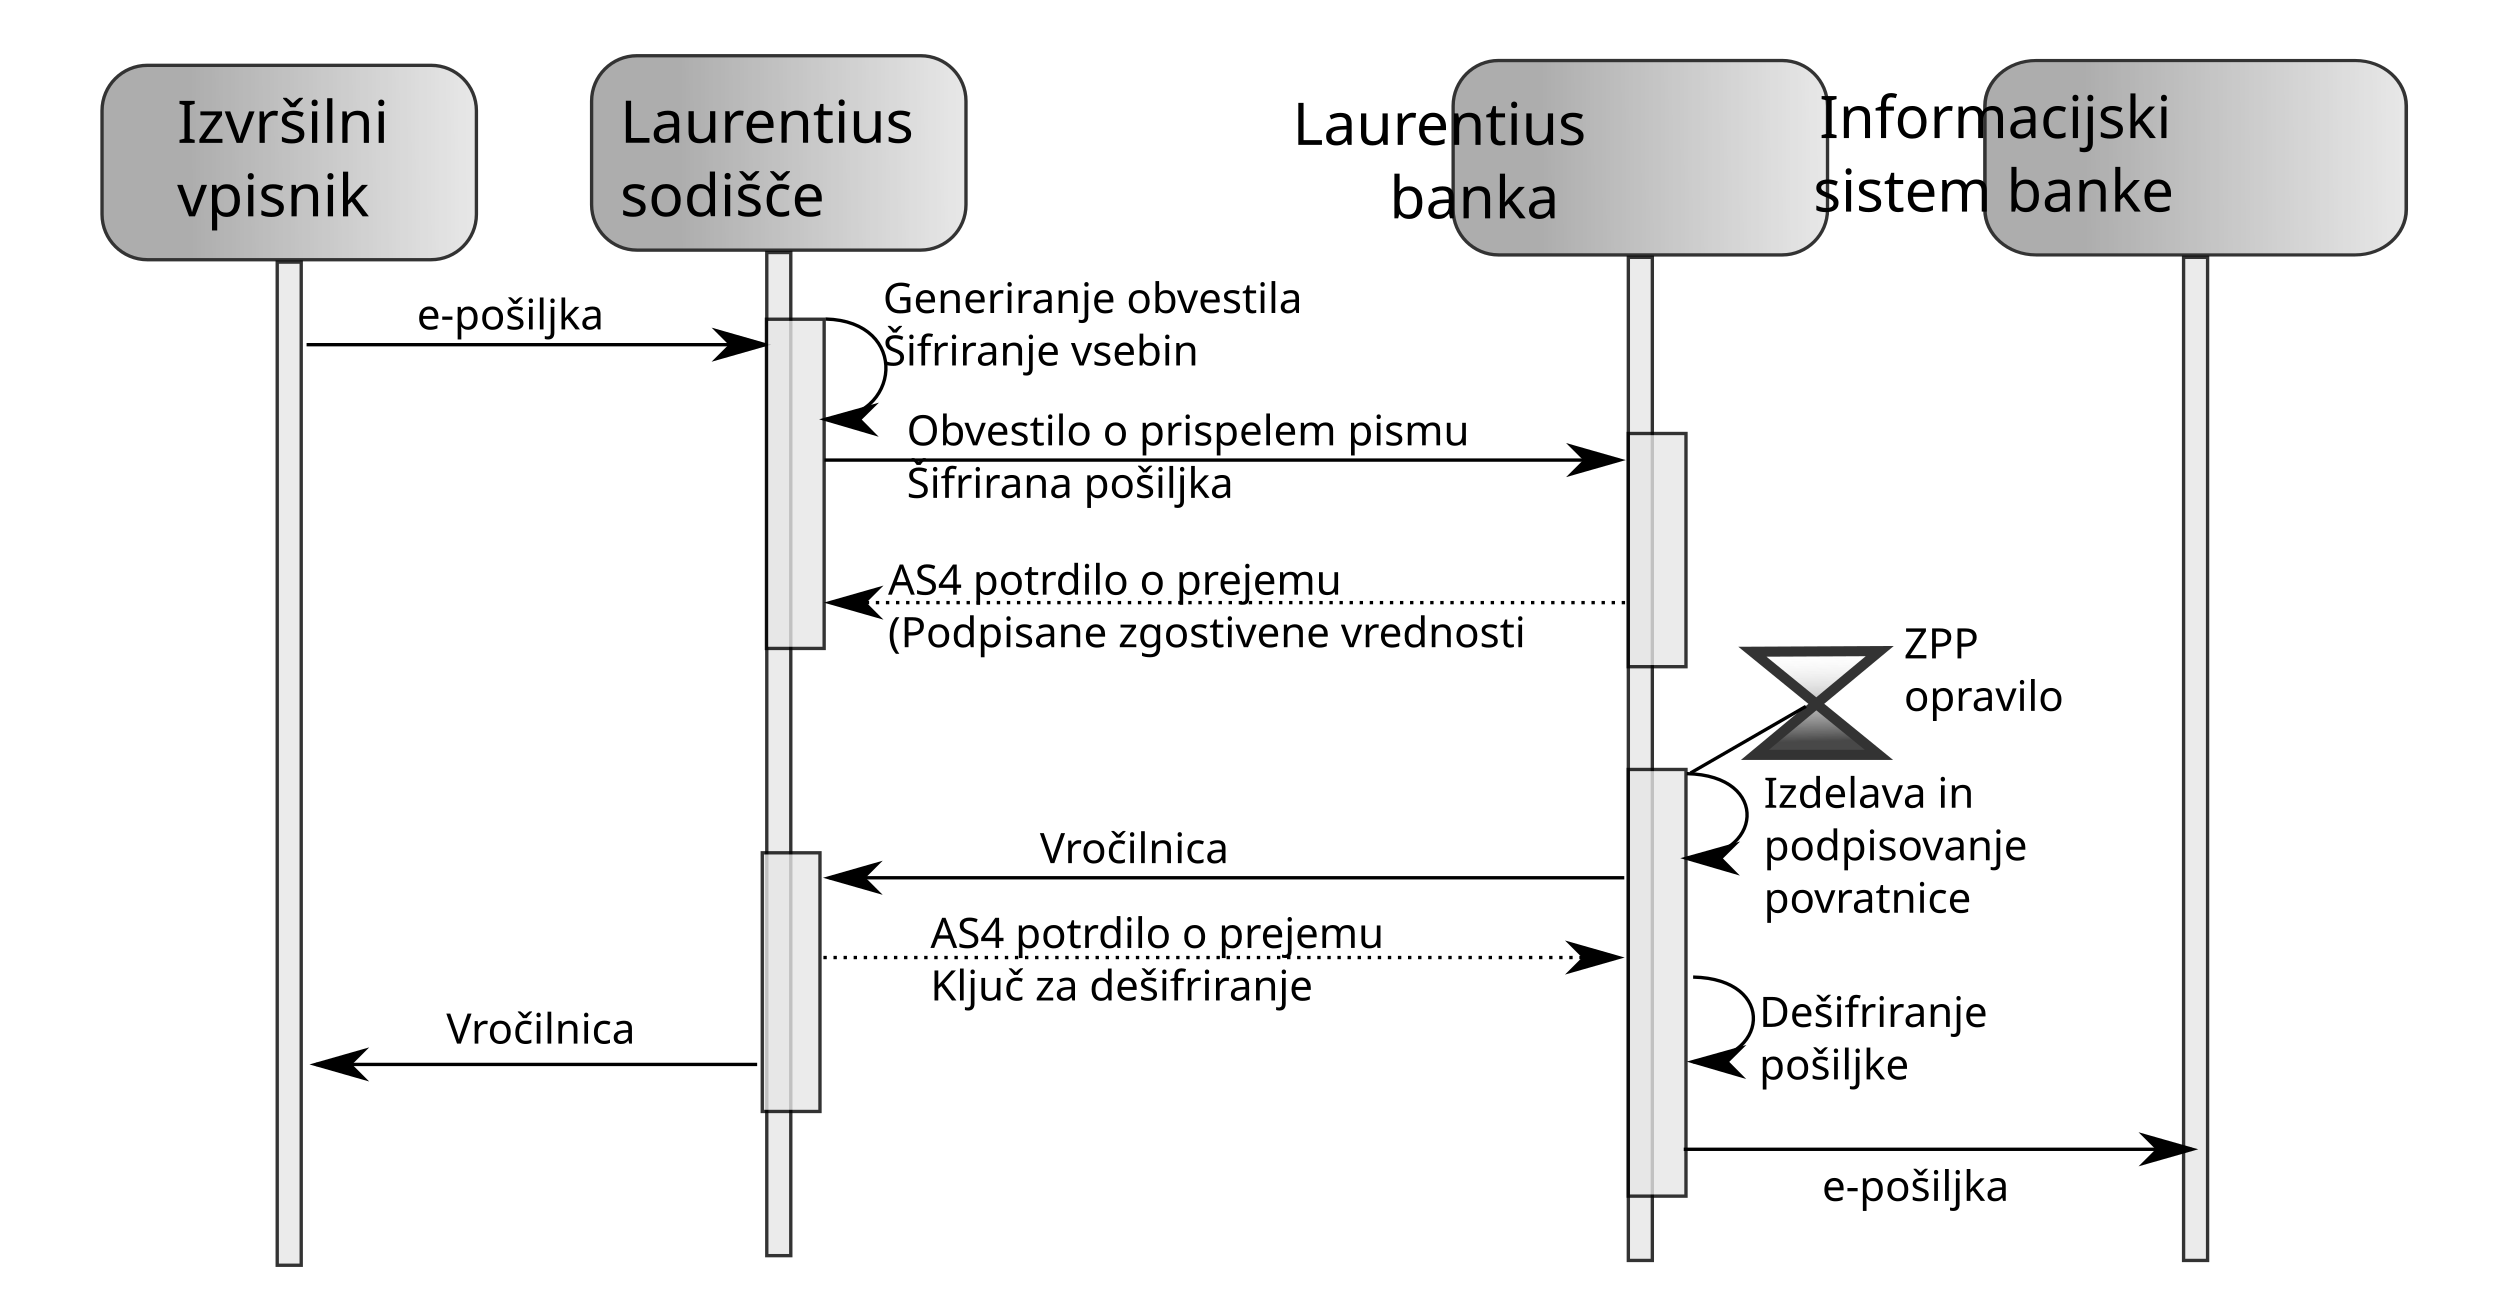
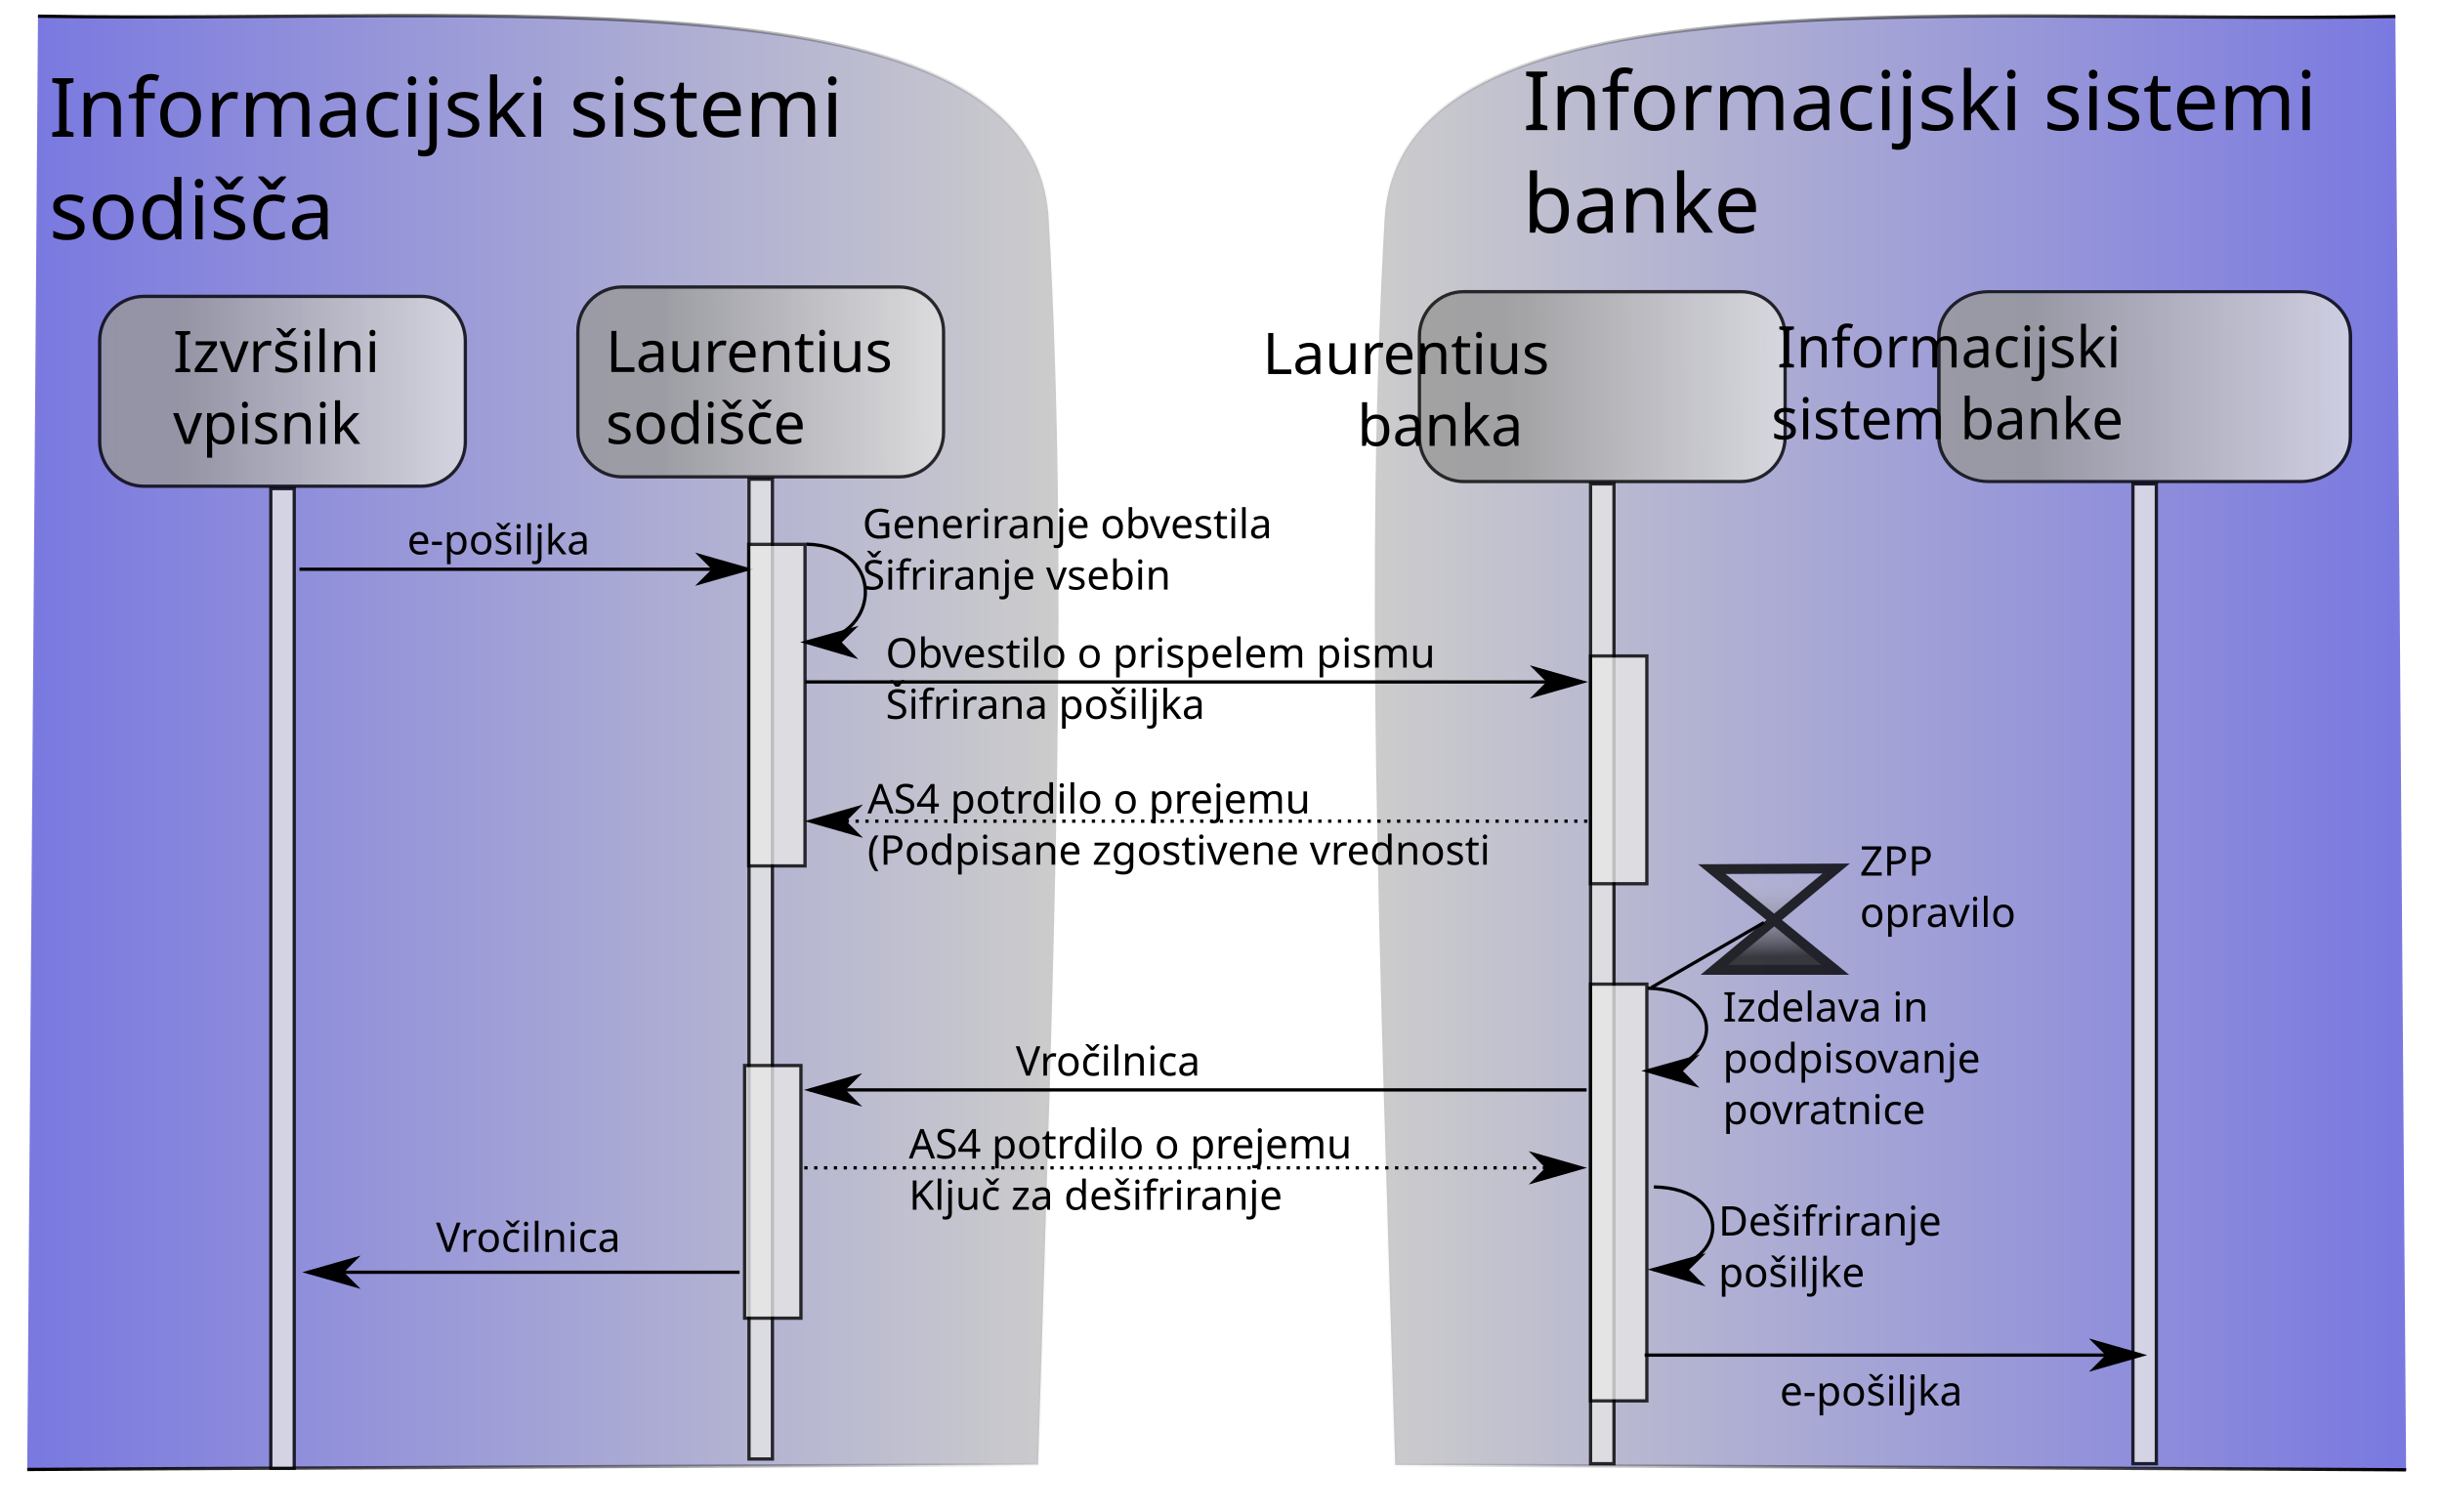
- <svg xmlns="http://www.w3.org/2000/svg" xmlns:xlink="http://www.w3.org/1999/xlink" width="210mm" height="110mm" viewBox="0 0 744.094 389.764" id="svg2" version="1.1">
+ <svg xmlns="http://www.w3.org/2000/svg" xmlns:xlink="http://www.w3.org/1999/xlink" width="210mm" height="130mm" viewBox="0 0 744.094 460.63" id="svg2" version="1.1">
  <defs id="defs4">
    <linearGradient id="linearGradient6743">
      <stop style="stop-color:#1a1a1a;stop-opacity:1" offset="0" id="stop6745" />
      <stop style="stop-color:#e6e6e6;stop-opacity:0;" offset="1" id="stop6747" />
    </linearGradient>
    <marker orient="auto" refY="0" refX="0" id="marker4657" style="overflow:visible">
      <path id="path4659" d="M 0,0 5,-5 -12.5,0 5,5 0,0 Z" style="fill:#000000;fill-opacity:1;fill-rule:evenodd;stroke:#000000;stroke-width:1pt;stroke-opacity:1" transform="matrix(-0.8,0,0,-0.8,-10,0)" />
    </marker>
    <marker orient="auto" refY="0" refX="0" id="Arrow1Lend" style="overflow:visible">
      <path id="path4330" d="M 0,0 5,-5 -12.5,0 5,5 0,0 Z" style="fill:#000000;fill-opacity:1;fill-rule:evenodd;stroke:#000000;stroke-width:1pt;stroke-opacity:1" transform="matrix(-0.8,0,0,-0.8,-10,0)" />
    </marker>
    <linearGradient id="linearGradient4158">
      <stop style="stop-color:#999999;stop-opacity:1;" offset="0" id="stop4160" />
      <stop style="stop-color:#e6e6e6;stop-opacity:1" offset="1" id="stop4162" />
    </linearGradient>
    <linearGradient xlink:href="#linearGradient4158" id="linearGradient4164" x1="72.984" y1="86.151" x2="170.716" y2="85.646" gradientUnits="userSpaceOnUse" gradientTransform="matrix(0.9176471,0,0,0.9,11.5042,-6.049494)" />
    <linearGradient xlink:href="#linearGradient4158" id="linearGradient4250" gradientUnits="userSpaceOnUse" gradientTransform="matrix(0.9176471,0,0,0.9,11.5042,-6.049494)" x1="72.984" y1="86.151" x2="170.716" y2="85.646" />
    <linearGradient xlink:href="#linearGradient4158" id="linearGradient4293" gradientUnits="userSpaceOnUse" gradientTransform="matrix(0.9176471,0,0,0.9,11.5042,-6.049494)" x1="72.984" y1="86.151" x2="170.716" y2="85.646" />
    <linearGradient xlink:href="#linearGradient4158" id="linearGradient4317" gradientUnits="userSpaceOnUse" gradientTransform="matrix(0.9176471,0,0,0.9,11.5042,-6.049494)" x1="72.984" y1="86.151" x2="170.716" y2="85.646" />
    <marker orient="auto" refY="0" refX="0" id="Arrow1Lend-3" style="overflow:visible">
      <path id="path4330-0" d="M 0,0 5,-5 -12.5,0 5,5 0,0 Z" style="fill:#000000;fill-opacity:1;fill-rule:evenodd;stroke:#000000;stroke-width:1pt;stroke-opacity:1" transform="matrix(-0.8,0,0,-0.8,-10,0)" />
    </marker>
    <marker orient="auto" refY="0" refX="0" id="Arrow1Lend-3-5" style="overflow:visible">
      <path id="path4330-0-6" d="M 0,0 5,-5 -12.5,0 5,5 0,0 Z" style="fill:#000000;fill-opacity:1;fill-rule:evenodd;stroke:#000000;stroke-width:1pt;stroke-opacity:1" transform="matrix(-0.8,0,0,-0.8,-10,0)" />
    </marker>
    <marker orient="auto" refY="0" refX="0" id="Arrow1Lend-3-5-8" style="overflow:visible">
      <path id="path4330-0-6-8" d="M 0,0 5,-5 -12.5,0 5,5 0,0 Z" style="fill:#000000;fill-opacity:1;fill-rule:evenodd;stroke:#000000;stroke-width:1pt;stroke-opacity:1" transform="matrix(-0.8,0,0,-0.8,-10,0)" />
    </marker>
    <marker orient="auto" refY="0" refX="0" id="Arrow1Lend-3-7" style="overflow:visible">
      <path id="path4330-0-7" d="M 0,0 5,-5 -12.5,0 5,5 0,0 Z" style="fill:#000000;fill-opacity:1;fill-rule:evenodd;stroke:#000000;stroke-width:1pt;stroke-opacity:1" transform="matrix(-0.8,0,0,-0.8,-10,0)" />
    </marker>
    <marker orient="auto" refY="0" refX="0" id="marker4657-2" style="overflow:visible">
      <path id="path4659-5" d="M 0,0 5,-5 -12.5,0 5,5 0,0 Z" style="fill:#000000;fill-opacity:1;fill-rule:evenodd;stroke:#000000;stroke-width:1pt;stroke-opacity:1" transform="matrix(-0.8,0,0,-0.8,-10,0)" />
    </marker>
    <marker orient="auto" refY="0" refX="0" id="Arrow1Lend-5" style="overflow:visible">
      <path id="path4330-2" d="M 0,0 5,-5 -12.5,0 5,5 0,0 Z" style="fill:#000000;fill-opacity:1;fill-rule:evenodd;stroke:#000000;stroke-width:1pt;stroke-opacity:1" transform="matrix(-0.8,0,0,-0.8,-10,0)" />
    </marker>
    <marker orient="auto" refY="0" refX="0" id="marker4657-2-3" style="overflow:visible">
      <path id="path4659-5-3" d="M 0,0 5,-5 -12.5,0 5,5 0,0 Z" style="fill:#000000;fill-opacity:1;fill-rule:evenodd;stroke:#000000;stroke-width:1pt;stroke-opacity:1" transform="matrix(-0.8,0,0,-0.8,-10,0)" />
    </marker>
    <linearGradient xlink:href="#linearGradient6743" id="linearGradient6749" x1="346.482" y1="355.357" x2="344.462" y2="286.667" gradientUnits="userSpaceOnUse" gradientTransform="matrix(0.4904892,0,0,0.3798562,370.2151,748.2627)" />
    <marker orient="auto" refY="0" refX="0" id="Arrow1Lend-3-7-1" style="overflow:visible">
      <path id="path4330-0-7-7" d="M 0,0 5,-5 -12.5,0 5,5 0,0 Z" style="fill:#000000;fill-opacity:1;fill-rule:evenodd;stroke:#000000;stroke-width:1pt;stroke-opacity:1" transform="matrix(-0.8,0,0,-0.8,-10,0)" />
    </marker>
    <marker orient="auto" refY="0" refX="0" id="Arrow1Lend-3-5-8-4" style="overflow:visible">
      <path id="path4330-0-6-8-8" d="M 0,0 5,-5 -12.5,0 5,5 0,0 Z" style="fill:#000000;fill-opacity:1;fill-rule:evenodd;stroke:#000000;stroke-width:1pt;stroke-opacity:1" transform="matrix(-0.8,0,0,-0.8,-10,0)" />
    </marker>
    <marker orient="auto" refY="0" refX="0" id="marker4657-2-3-3" style="overflow:visible">
      <path id="path4659-5-3-9" d="M 0,0 5,-5 -12.5,0 5,5 0,0 Z" style="fill:#000000;fill-opacity:1;fill-rule:evenodd;stroke:#000000;stroke-width:1pt;stroke-opacity:1" transform="matrix(-0.8,0,0,-0.8,-10,0)" />
    </marker>
    <marker orient="auto" refY="0" refX="0" id="Arrow1Lend-3-7-1-7" style="overflow:visible">
      <path id="path4330-0-7-7-6" d="M 0,0 5,-5 -12.5,0 5,5 0,0 Z" style="fill:#000000;fill-opacity:1;fill-rule:evenodd;stroke:#000000;stroke-width:1pt;stroke-opacity:1" transform="matrix(-0.8,0,0,-0.8,-10,0)" />
    </marker>
    <marker orient="auto" refY="0" refX="0" id="Arrow1Lend-3-7-1-1" style="overflow:visible">
      <path id="path4330-0-7-7-5" d="M 0,0 5,-5 -12.5,0 5,5 0,0 Z" style="fill:#000000;fill-opacity:1;fill-rule:evenodd;stroke:#000000;stroke-width:1pt;stroke-opacity:1" transform="matrix(-0.8,0,0,-0.8,-10,0)" />
    </marker>
+     <linearGradient gradientTransform="translate(-11.4937,-8.250799)" xlink:href="#linearGradient4417" id="linearGradient4423" x1="23.058" y1="818.941" x2="333.615" y2="818.941" gradientUnits="userSpaceOnUse" />
+     <linearGradient id="linearGradient4417">
+       <stop style="stop-color:#7a79e0;stop-opacity:1" offset="0" id="stop4419" />
+       <stop style="stop-color:#cccccc;stop-opacity:1" offset="1" id="stop4421" />
+     </linearGradient>
+     <linearGradient gradientTransform="translate(-11.4937,-8.250799)" xlink:href="#linearGradient4425" id="linearGradient4431" x1="19.777" y1="826.258" x2="334.54" y2="826.258" gradientUnits="userSpaceOnUse" />
+     <linearGradient id="linearGradient4425">
+       <stop style="stop-color:#000000;stop-opacity:1;" offset="0" id="stop4427" />
+       <stop style="stop-color:#000000;stop-opacity:0;" offset="1" id="stop4429" />
+     </linearGradient>
+     <linearGradient gradientTransform="matrix(-1,0,0,1,752.9457,-8.149285)" xlink:href="#linearGradient4417" id="linearGradient4423-5" x1="23.058" y1="818.941" x2="333.615" y2="818.941" gradientUnits="userSpaceOnUse" />
+     <linearGradient gradientTransform="matrix(-1,0,0,1,752.9457,-8.149285)" xlink:href="#linearGradient4425" id="linearGradient4431-0" x1="19.777" y1="826.258" x2="334.54" y2="826.258" gradientUnits="userSpaceOnUse" />
  </defs>
-   <g id="layer1" transform="translate(0,-662.5984)">
+   <g id="layer1" transform="translate(0,-591.7323)">
+     <path style="fill:url(#linearGradient4423-5);fill-opacity:1;fill-rule:evenodd;stroke:url(#linearGradient4431-0);stroke-width:1px;stroke-linecap:butt;stroke-linejoin:miter;stroke-opacity:1" d="m 729.879,596.759 c -139.521,2.34 -303.665,-14.93 -307.975,61.71 -6.005,106.784 -1.979,211.42 3.235,379.672 0,0 303.957,1.391 308.018,1.476" id="path4407-0" />
+     <text xml:space="preserve" style="font-style:normal;font-weight:normal;font-size:40px;line-height:125%;font-family:sans-serif;letter-spacing:0px;word-spacing:0px;fill:#000000;fill-opacity:1;stroke:none;stroke-width:1px;stroke-linecap:butt;stroke-linejoin:miter;stroke-opacity:1" x="464.03" y="631.385" id="text4433-0">
+       <tspan id="tspan4435-4" x="464.03" y="631.385" style="font-size:25px">Informacijski sistemi </tspan>
+       <tspan x="464.03" y="662.635" id="tspan4437-2" style="font-size:25px">banke</tspan>
+     </text>
+     <path style="fill:url(#linearGradient4423);fill-opacity:1;fill-rule:evenodd;stroke:url(#linearGradient4431);stroke-width:1px;stroke-linecap:butt;stroke-linejoin:miter;stroke-opacity:1" d="m 11.573,596.658 c 139.521,2.34 303.665,-14.93 307.975,61.71 6.005,106.784 1.979,211.42 -3.235,379.672 0,0 -303.957,1.391 -308.018,1.476" id="path4407" />
+     <text xml:space="preserve" style="font-style:normal;font-weight:normal;font-size:40px;line-height:125%;font-family:sans-serif;letter-spacing:0px;word-spacing:0px;fill:#000000;fill-opacity:1;stroke:none;stroke-width:1px;stroke-linecap:butt;stroke-linejoin:miter;stroke-opacity:1" x="14.935" y="633.397" id="text4433">
+       <tspan id="tspan4435" x="14.935" y="633.397" style="font-size:25px">Informacijski sistemi </tspan>
+       <tspan x="14.935" y="664.647" id="tspan4437" style="font-size:25px">sodišča</tspan>
+     </text>
    <g id="g4182" transform="translate(-16.06092,643.2518)">
      <rect ry="0" y="97.362" x="98.571" height="298.571" width="7.143" id="rect4172" style="opacity:0.799;fill:#e6e6e6;fill-opacity:0.988;fill-rule:evenodd;stroke:#000000;stroke-width:1;stroke-linejoin:miter;stroke-miterlimit:4.1;stroke-dasharray:none;stroke-dashoffset:0;stroke-opacity:1" />
      <g transform="translate(-5.714286,-3.571429)" id="g4174">
        <rect style="opacity:0.799;fill:url(#linearGradient4164);fill-opacity:1;fill-rule:evenodd;stroke:#000000;stroke-width:1;stroke-linejoin:miter;stroke-miterlimit:4.1;stroke-dasharray:none;stroke-dashoffset:0;stroke-opacity:1" id="rect4136" width="111.429" height="57.857" x="52.143" y="42.362" ry="13.5" />
        <text xml:space="preserve" style="font-style:normal;font-weight:normal;font-size:40px;line-height:125%;font-family:sans-serif;letter-spacing:0px;word-spacing:0px;fill:#000000;fill-opacity:1;stroke:none;stroke-width:1px;stroke-linecap:butt;stroke-linejoin:miter;stroke-opacity:1" x="74.499" y="65.443" id="text4166">
          <tspan id="tspan4168" x="74.499" y="65.443" style="font-size:17.5px">Izvršilni </tspan>
          <tspan x="74.499" y="87.318" id="tspan4170" style="font-size:17.5px">vpisnik</tspan>
        </text>
      </g>
    </g>
    <g transform="translate(129.6534,640.3946)" id="g4182-3">
      <rect ry="0" y="97.362" x="98.571" height="298.571" width="7.143" id="rect4172-4" style="opacity:0.799;fill:#e6e6e6;fill-opacity:0.988;fill-rule:evenodd;stroke:#000000;stroke-width:1;stroke-linejoin:miter;stroke-miterlimit:4.1;stroke-dasharray:none;stroke-dashoffset:0;stroke-opacity:1" />
      <g transform="translate(-5.714286,-3.571429)" id="g4174-1">
        <rect style="opacity:0.799;fill:url(#linearGradient4250);fill-opacity:1;fill-rule:evenodd;stroke:#000000;stroke-width:1;stroke-linejoin:miter;stroke-miterlimit:4.1;stroke-dasharray:none;stroke-dashoffset:0;stroke-opacity:1" id="rect4136-7" width="111.429" height="57.857" x="52.143" y="42.362" ry="13.5" />
        <text xml:space="preserve" style="font-style:normal;font-weight:normal;font-size:40px;line-height:125%;font-family:sans-serif;letter-spacing:0px;word-spacing:0px;fill:#000000;fill-opacity:1;stroke:none;stroke-width:1px;stroke-linecap:butt;stroke-linejoin:miter;stroke-opacity:1" x="60.631" y="68.25" id="text4166-9">
          <tspan x="60.631" y="68.25" id="tspan4170-6" style="font-size:17.5px">Laurentius</tspan>
          <tspan x="60.631" y="90.125" style="font-size:17.5px" id="tspan5310">sodišče</tspan>
        </text>
      </g>
    </g>
    <g transform="translate(386.0819,641.8232)" id="g4182-3-4">
      <rect ry="0" y="97.362" x="98.571" height="298.571" width="7.143" id="rect4172-4-5" style="opacity:0.799;fill:#e6e6e6;fill-opacity:0.988;fill-rule:evenodd;stroke:#000000;stroke-width:1;stroke-linejoin:miter;stroke-miterlimit:4.1;stroke-dasharray:none;stroke-dashoffset:0;stroke-opacity:1" />
      <g transform="translate(-5.714286,-3.571429)" id="g4174-1-5">
        <rect style="opacity:0.799;fill:url(#linearGradient4293);fill-opacity:1;fill-rule:evenodd;stroke:#000000;stroke-width:1;stroke-linejoin:miter;stroke-miterlimit:4.1;stroke-dasharray:none;stroke-dashoffset:0;stroke-opacity:1" id="rect4136-7-7" width="111.429" height="57.857" x="52.143" y="42.362" ry="13.5" />
        <text xml:space="preserve" style="font-style:normal;font-weight:normal;font-size:40px;line-height:125%;font-family:sans-serif;letter-spacing:0px;word-spacing:0px;fill:#000000;fill-opacity:1;stroke:none;stroke-width:1px;stroke-linecap:butt;stroke-linejoin:miter;stroke-opacity:1" x="105.256" y="67.463" id="text4166-9-1">
          <tspan x="105.256" y="67.463" id="tspan4170-6-6" style="font-size:17.5px;text-align:center;text-anchor:middle">Laurentius</tspan>
          <tspan x="105.256" y="89.338" style="font-size:17.5px;text-align:center;text-anchor:middle" id="tspan5314">banka</tspan>
        </text>
      </g>
    </g>
    <g transform="translate(561.5105,641.8232)" id="g4182-3-7">
      <rect ry="0" y="97.362" x="88.406" height="298.571" width="7.143" id="rect4172-4-0" style="opacity:0.799;fill:#e6e6e6;fill-opacity:0.988;fill-rule:evenodd;stroke:#000000;stroke-width:1;stroke-linejoin:miter;stroke-miterlimit:4.1;stroke-dasharray:none;stroke-dashoffset:0;stroke-opacity:1" />
      <g transform="matrix(1.12544,0,0,1,-29.40932,-3.571429)" id="g4174-1-4">
        <rect style="opacity:0.799;fill:url(#linearGradient4317);fill-opacity:1;fill-rule:evenodd;stroke:#000000;stroke-width:0.943;stroke-linejoin:miter;stroke-miterlimit:4.1;stroke-dasharray:none;stroke-dashoffset:0;stroke-opacity:1" id="rect4136-7-9" width="111.429" height="57.857" x="52.143" y="42.362" ry="13.5" />
        <text xml:space="preserve" style="font-style:normal;font-weight:normal;font-size:37.413px;line-height:125%;font-family:sans-serif;letter-spacing:0px;word-spacing:0px;fill:#000000;fill-opacity:1;stroke:none;stroke-width:1px;stroke-linecap:butt;stroke-linejoin:miter;stroke-opacity:1" x="111.72" y="61.211" id="text4166-9-9" transform="scale(0.9353289,1.069143)">
          <tspan x="114.325" y="61.211" style="font-size:16.368px;text-align:center;text-anchor:middle" id="tspan8093">Informacijski </tspan>
          <tspan x="111.72" y="81.671" style="font-size:16.368px;text-align:center;text-anchor:middle" id="tspan9540">sistem banke</tspan>
          <tspan x="111.72" y="102.132" style="font-size:16.368px" id="tspan8097" />
        </text>
      </g>
    </g>
    <path style="fill:none;fill-rule:evenodd;stroke:#000000;stroke-width:1px;stroke-linecap:butt;stroke-linejoin:miter;stroke-opacity:1;marker-end:url(#Arrow1Lend-5)" d="m 91.249,765.19 136.371,0" id="path4621" />
    <text xml:space="preserve" style="font-style:normal;font-weight:normal;font-size:40px;line-height:125%;font-family:sans-serif;letter-spacing:0px;word-spacing:0px;fill:#000000;fill-opacity:1;stroke:none;stroke-width:1px;stroke-linecap:butt;stroke-linejoin:miter;stroke-opacity:1" x="124.079" y="760.645" id="text4645">
      <tspan id="tspan4647" x="124.079" y="760.645" style="font-size:12.5px">e-pošiljka</tspan>
    </text>
    <rect style="opacity:0.799;fill:#e6e6e6;fill-opacity:0.988;fill-rule:evenodd;stroke:#000000;stroke-width:1;stroke-linejoin:miter;stroke-miterlimit:4.1;stroke-dasharray:none;stroke-dashoffset:0;stroke-opacity:1" id="rect4649" width="17.173" height="97.985" x="228.125" y="757.614" />
    <path style="fill:none;fill-rule:evenodd;stroke:#000000;stroke-width:1px;stroke-linecap:butt;stroke-linejoin:miter;stroke-opacity:1;marker-end:url(#marker4657-2)" d="m 245.74,757.551 c 25.259,0.616 22.561,30.015 0,29.863" id="path4655" />
    <text xml:space="preserve" style="font-style:normal;font-weight:normal;font-size:40px;line-height:125%;font-family:sans-serif;letter-spacing:0px;word-spacing:0px;fill:#000000;fill-opacity:1;stroke:none;stroke-width:1px;stroke-linecap:butt;stroke-linejoin:miter;stroke-opacity:1" x="262.796" y="755.757" id="text4645-8">
      <tspan id="tspan4647-9" x="262.796" y="755.757" style="font-size:12.5px">Generiranje obvestila</tspan>
      <tspan x="262.796" y="771.382" style="font-size:12.5px" id="tspan4703">Šifriranje vsebin</tspan>
    </text>
    <path style="fill:none;fill-rule:evenodd;stroke:#000000;stroke-width:1px;stroke-linecap:butt;stroke-linejoin:miter;stroke-opacity:1;marker-end:url(#Arrow1Lend-3-7)" d="m 245.398,799.536 236.554,0" id="path4621-8" />
    <text xml:space="preserve" style="font-style:normal;font-weight:normal;font-size:40px;line-height:125%;font-family:sans-serif;letter-spacing:0px;word-spacing:0px;fill:#000000;fill-opacity:1;stroke:none;stroke-width:1px;stroke-linecap:butt;stroke-linejoin:miter;stroke-opacity:1" x="269.867" y="795.153" id="text4645-86">
      <tspan id="tspan4647-1" x="269.867" y="795.153" style="font-size:12.5px">Obvestilo o prispelem pismu</tspan>
      <tspan x="269.867" y="810.778" style="font-size:12.5px" id="tspan5308">Šifrirana pošiljka</tspan>
    </text>
    <path style="fill:none;fill-rule:evenodd;stroke:#000000;stroke-width:1;stroke-linecap:butt;stroke-linejoin:miter;stroke-miterlimit:4;stroke-dasharray:1, 2;stroke-dashoffset:0;stroke-opacity:1;marker-end:url(#Arrow1Lend-3-5-8)" d="m 483.683,841.962 -236.554,0" id="path4621-8-2" />
    <text xml:space="preserve" style="font-style:normal;font-weight:normal;font-size:40px;line-height:125%;font-family:sans-serif;letter-spacing:0px;word-spacing:0px;fill:#000000;fill-opacity:1;stroke:none;stroke-width:1px;stroke-linecap:butt;stroke-linejoin:miter;stroke-opacity:1" x="264.311" y="839.6" id="text4645-4">
      <tspan id="tspan4647-3" x="264.311" y="839.6" style="font-size:12.5px">AS4 potrdilo o prejemu</tspan>
      <tspan x="264.311" y="855.225" style="font-size:12.5px" id="tspan5767">(Podpisane zgostivene vrednosti </tspan>
    </text>
    <rect style="opacity:0.799;fill:#e6e6e6;fill-opacity:0.988;fill-rule:evenodd;stroke:#000000;stroke-width:1;stroke-linejoin:miter;stroke-miterlimit:4.1;stroke-dasharray:none;stroke-dashoffset:0;stroke-opacity:1" id="rect4649-7" width="17.173" height="69.413" x="484.638" y="791.622" />
    <rect style="opacity:0.799;fill:#e6e6e6;fill-opacity:0.988;fill-rule:evenodd;stroke:#000000;stroke-width:1;stroke-linejoin:miter;stroke-miterlimit:4.1;stroke-dasharray:none;stroke-dashoffset:0;stroke-opacity:1" id="rect4649-7-2" width="17.173" height="126.992" x="484.638" y="891.622" />
    <path style="fill:none;fill-rule:evenodd;stroke:#000000;stroke-width:1px;stroke-linecap:butt;stroke-linejoin:miter;stroke-opacity:1;marker-end:url(#marker4657-2-3)" d="m 502.054,892.864 c 25.259,0.52 22.561,25.306 0,25.178" id="path4655-2" />
    <text xml:space="preserve" style="font-style:normal;font-weight:normal;font-size:40px;line-height:125%;font-family:sans-serif;letter-spacing:0px;word-spacing:0px;fill:#000000;fill-opacity:1;stroke:none;stroke-width:1px;stroke-linecap:butt;stroke-linejoin:miter;stroke-opacity:1" x="524.95" y="903.019" id="text4645-8-2">
      <tspan x="524.95" y="903.019" style="font-size:12.5px" id="tspan4703-0">Izdelava in </tspan>
      <tspan x="524.95" y="918.644" style="font-size:12.5px" id="tspan6737">podpisovanje </tspan>
      <tspan x="524.95" y="934.269" style="font-size:12.5px" id="tspan6739">povratnice</tspan>
    </text>
    <path style="opacity:0.799;fill:url(#linearGradient6749);fill-opacity:1;fill-rule:evenodd;stroke:#000000;stroke-width:3;stroke-linejoin:miter;stroke-miterlimit:4;stroke-dasharray:none;stroke-dashoffset:0;stroke-opacity:1" d="m 559.484,856.387 -37.903,0.192 37.656,30.697 -36.912,0 z" id="rect6741" />
    <path style="fill:none;fill-rule:evenodd;stroke:#000000;stroke-width:1px;stroke-linecap:butt;stroke-linejoin:miter;stroke-opacity:1" d="m 537.503,872.845 -34.331,19.821" id="path6754" />
    <path style="fill:none;fill-rule:evenodd;stroke:#000000;stroke-width:1px;stroke-linecap:butt;stroke-linejoin:miter;stroke-opacity:1;marker-end:url(#Arrow1Lend-3-7-1)" d="m 483.448,923.857 -236.554,0" id="path4621-8-9" />
    <text xml:space="preserve" style="font-style:normal;font-weight:normal;font-size:40px;line-height:125%;font-family:sans-serif;letter-spacing:0px;word-spacing:0px;fill:#000000;fill-opacity:1;stroke:none;stroke-width:1px;stroke-linecap:butt;stroke-linejoin:miter;stroke-opacity:1" x="309.501" y="919.493" id="text4645-8-6">
      <tspan x="309.501" y="919.493" style="font-size:12.5px" id="tspan4703-9">Vročilnica</tspan>
    </text>
    <text xml:space="preserve" style="font-style:normal;font-weight:normal;font-size:40px;line-height:125%;font-family:sans-serif;letter-spacing:0px;word-spacing:0px;fill:#000000;fill-opacity:1;stroke:none;stroke-width:1px;stroke-linecap:butt;stroke-linejoin:miter;stroke-opacity:1" x="566.699" y="858.562" id="text4645-8-6-6">
      <tspan x="566.699" y="858.562" style="font-size:12.5px" id="tspan4703-9-6">ZPP </tspan>
      <tspan x="566.699" y="874.187" style="font-size:12.5px" id="tspan7174">opravilo</tspan>
    </text>
    <text xml:space="preserve" style="font-style:normal;font-weight:normal;font-size:40px;line-height:125%;font-family:sans-serif;letter-spacing:0px;word-spacing:0px;fill:#000000;fill-opacity:1;stroke:none;stroke-width:1px;stroke-linecap:butt;stroke-linejoin:miter;stroke-opacity:1" x="320.262" y="301.495" id="text4645-4-0">
      <tspan x="320.262" y="301.495" style="font-size:12.5px" id="tspan5767-4" />
    </text>
    <path style="fill:none;fill-rule:evenodd;stroke:#000000;stroke-width:1;stroke-linecap:butt;stroke-linejoin:miter;stroke-miterlimit:4;stroke-dasharray:1, 2;stroke-dashoffset:0;stroke-opacity:1;marker-end:url(#Arrow1Lend-3-5-8-4)" d="m 245.075,947.596 236.554,0" id="path4621-8-2-7" />
    <rect style="opacity:0.799;fill:#e6e6e6;fill-opacity:0.988;fill-rule:evenodd;stroke:#000000;stroke-width:1;stroke-linejoin:miter;stroke-miterlimit:4.1;stroke-dasharray:none;stroke-dashoffset:0;stroke-opacity:1" id="rect4649-7-2-6" width="17.173" height="76.99" x="226.881" y="916.425" />
    <text xml:space="preserve" style="font-style:normal;font-weight:normal;font-size:40px;line-height:125%;font-family:sans-serif;letter-spacing:0px;word-spacing:0px;fill:#000000;fill-opacity:1;stroke:none;stroke-width:1px;stroke-linecap:butt;stroke-linejoin:miter;stroke-opacity:1" x="276.927" y="944.747" id="text4645-4-6">
      <tspan id="tspan4647-3-7" x="276.927" y="944.747" style="font-size:12.5px">AS4 potrdilo o prejemu</tspan>
      <tspan x="276.927" y="960.372" style="font-size:12.5px" id="tspan5767-6">Ključ za dešifriranje</tspan>
    </text>
    <path style="fill:none;fill-rule:evenodd;stroke:#000000;stroke-width:1px;stroke-linecap:butt;stroke-linejoin:miter;stroke-opacity:1;marker-end:url(#marker4657-2-3-3)" d="m 503.935,953.415 c 25.259,0.52 22.561,25.306 0,25.178" id="path4655-2-3" />
    <text xml:space="preserve" style="font-style:normal;font-weight:normal;font-size:40px;line-height:125%;font-family:sans-serif;letter-spacing:0px;word-spacing:0px;fill:#000000;fill-opacity:1;stroke:none;stroke-width:1px;stroke-linecap:butt;stroke-linejoin:miter;stroke-opacity:1" x="523.606" y="968.25" id="text4645-8-2-0">
      <tspan x="523.606" y="968.25" style="font-size:12.5px" id="tspan6739-3">Dešifriranje</tspan>
      <tspan x="523.606" y="983.875" style="font-size:12.5px" id="tspan7940">pošiljke</tspan>
    </text>
    <path style="fill:none;fill-rule:evenodd;stroke:#000000;stroke-width:1px;stroke-linecap:butt;stroke-linejoin:miter;stroke-opacity:1;marker-end:url(#Arrow1Lend-3-7-1-7)" d="m 501.148,1004.67 151.193,0" id="path4621-8-9-7" />
    <path style="fill:none;fill-rule:evenodd;stroke:#000000;stroke-width:1px;stroke-linecap:butt;stroke-linejoin:miter;stroke-opacity:1;marker-end:url(#Arrow1Lend-3-7-1-1)" d="m 225.354,979.416 -131.298,0" id="path4621-8-9-9" />
    <text xml:space="preserve" style="font-style:normal;font-weight:normal;font-size:40px;line-height:125%;font-family:sans-serif;letter-spacing:0px;word-spacing:0px;fill:#000000;fill-opacity:1;stroke:none;stroke-width:1px;stroke-linecap:butt;stroke-linejoin:miter;stroke-opacity:1" x="132.838" y="973.214" id="text4645-8-6-5">
      <tspan x="132.838" y="973.214" style="font-size:12.5px" id="tspan4703-9-5">Vročilnica</tspan>
    </text>
    <text xml:space="preserve" style="font-style:normal;font-weight:normal;font-size:40px;line-height:125%;font-family:sans-serif;letter-spacing:0px;word-spacing:0px;fill:#000000;fill-opacity:1;stroke:none;stroke-width:1px;stroke-linecap:butt;stroke-linejoin:miter;stroke-opacity:1" x="542.322" y="1020.027" id="text4645-0">
      <tspan id="tspan4647-34" x="542.322" y="1020.027" style="font-size:12.5px">e-pošiljka</tspan>
    </text>
  </g>
</svg>
